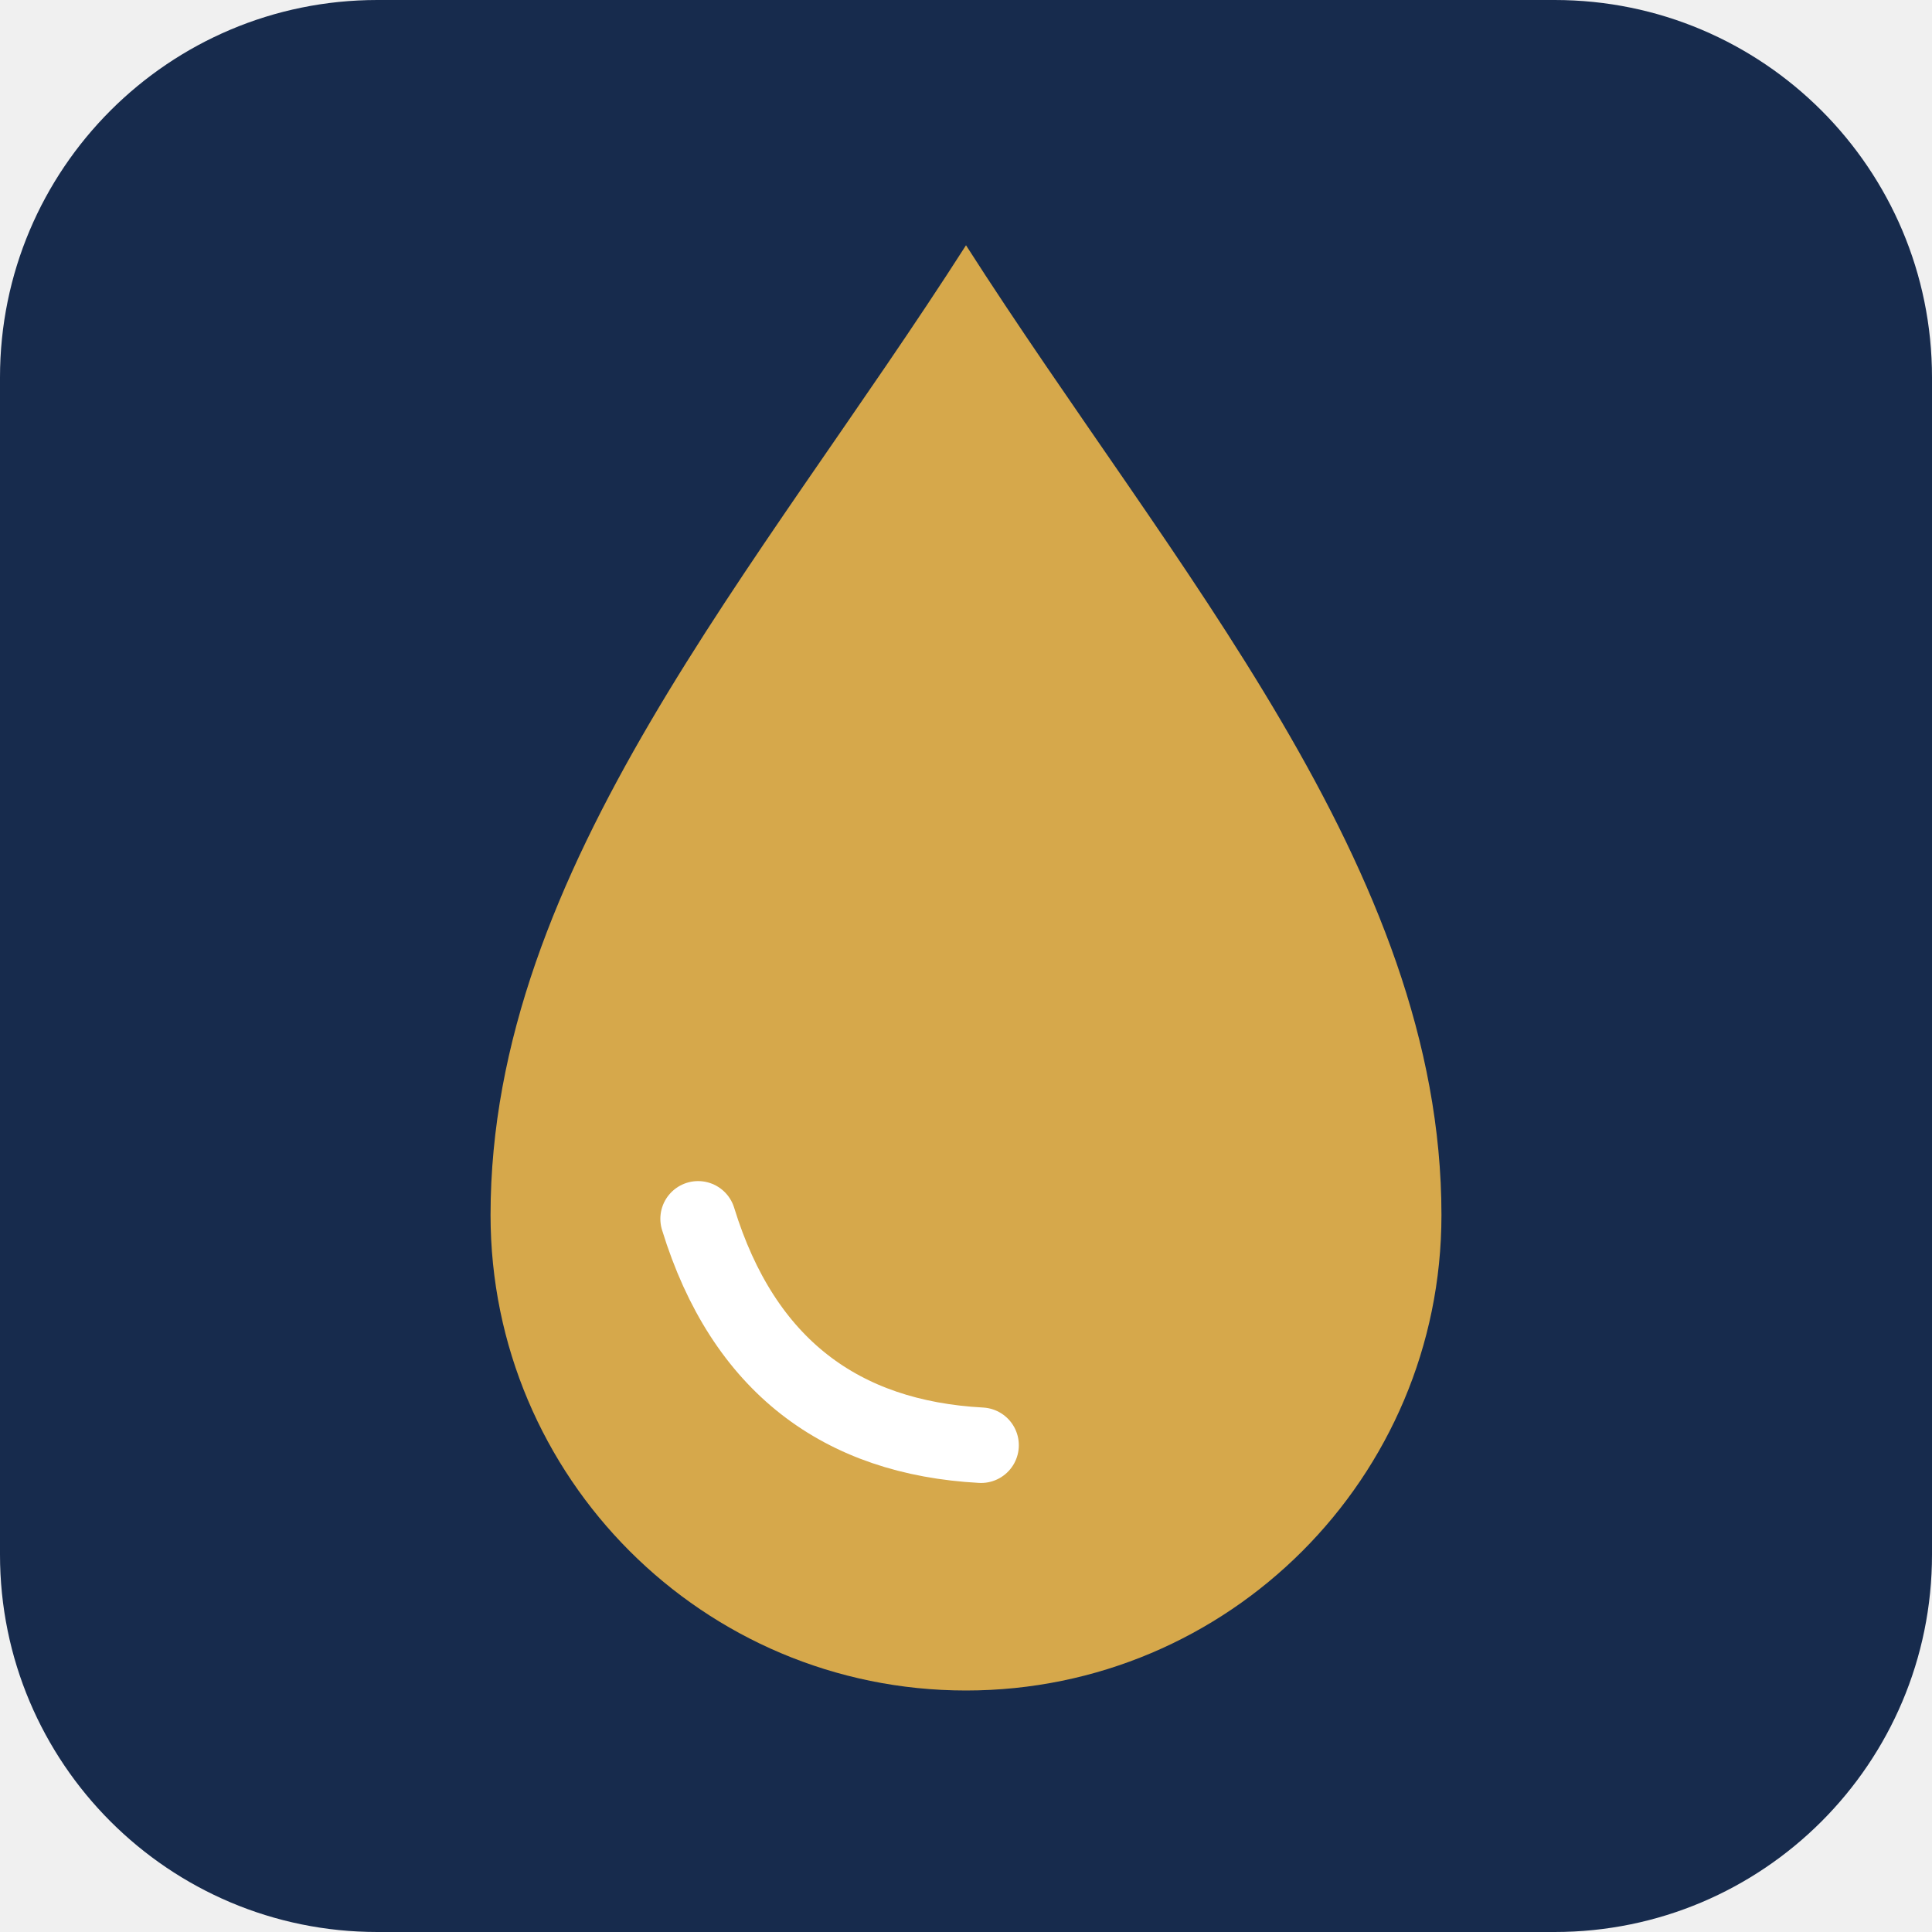
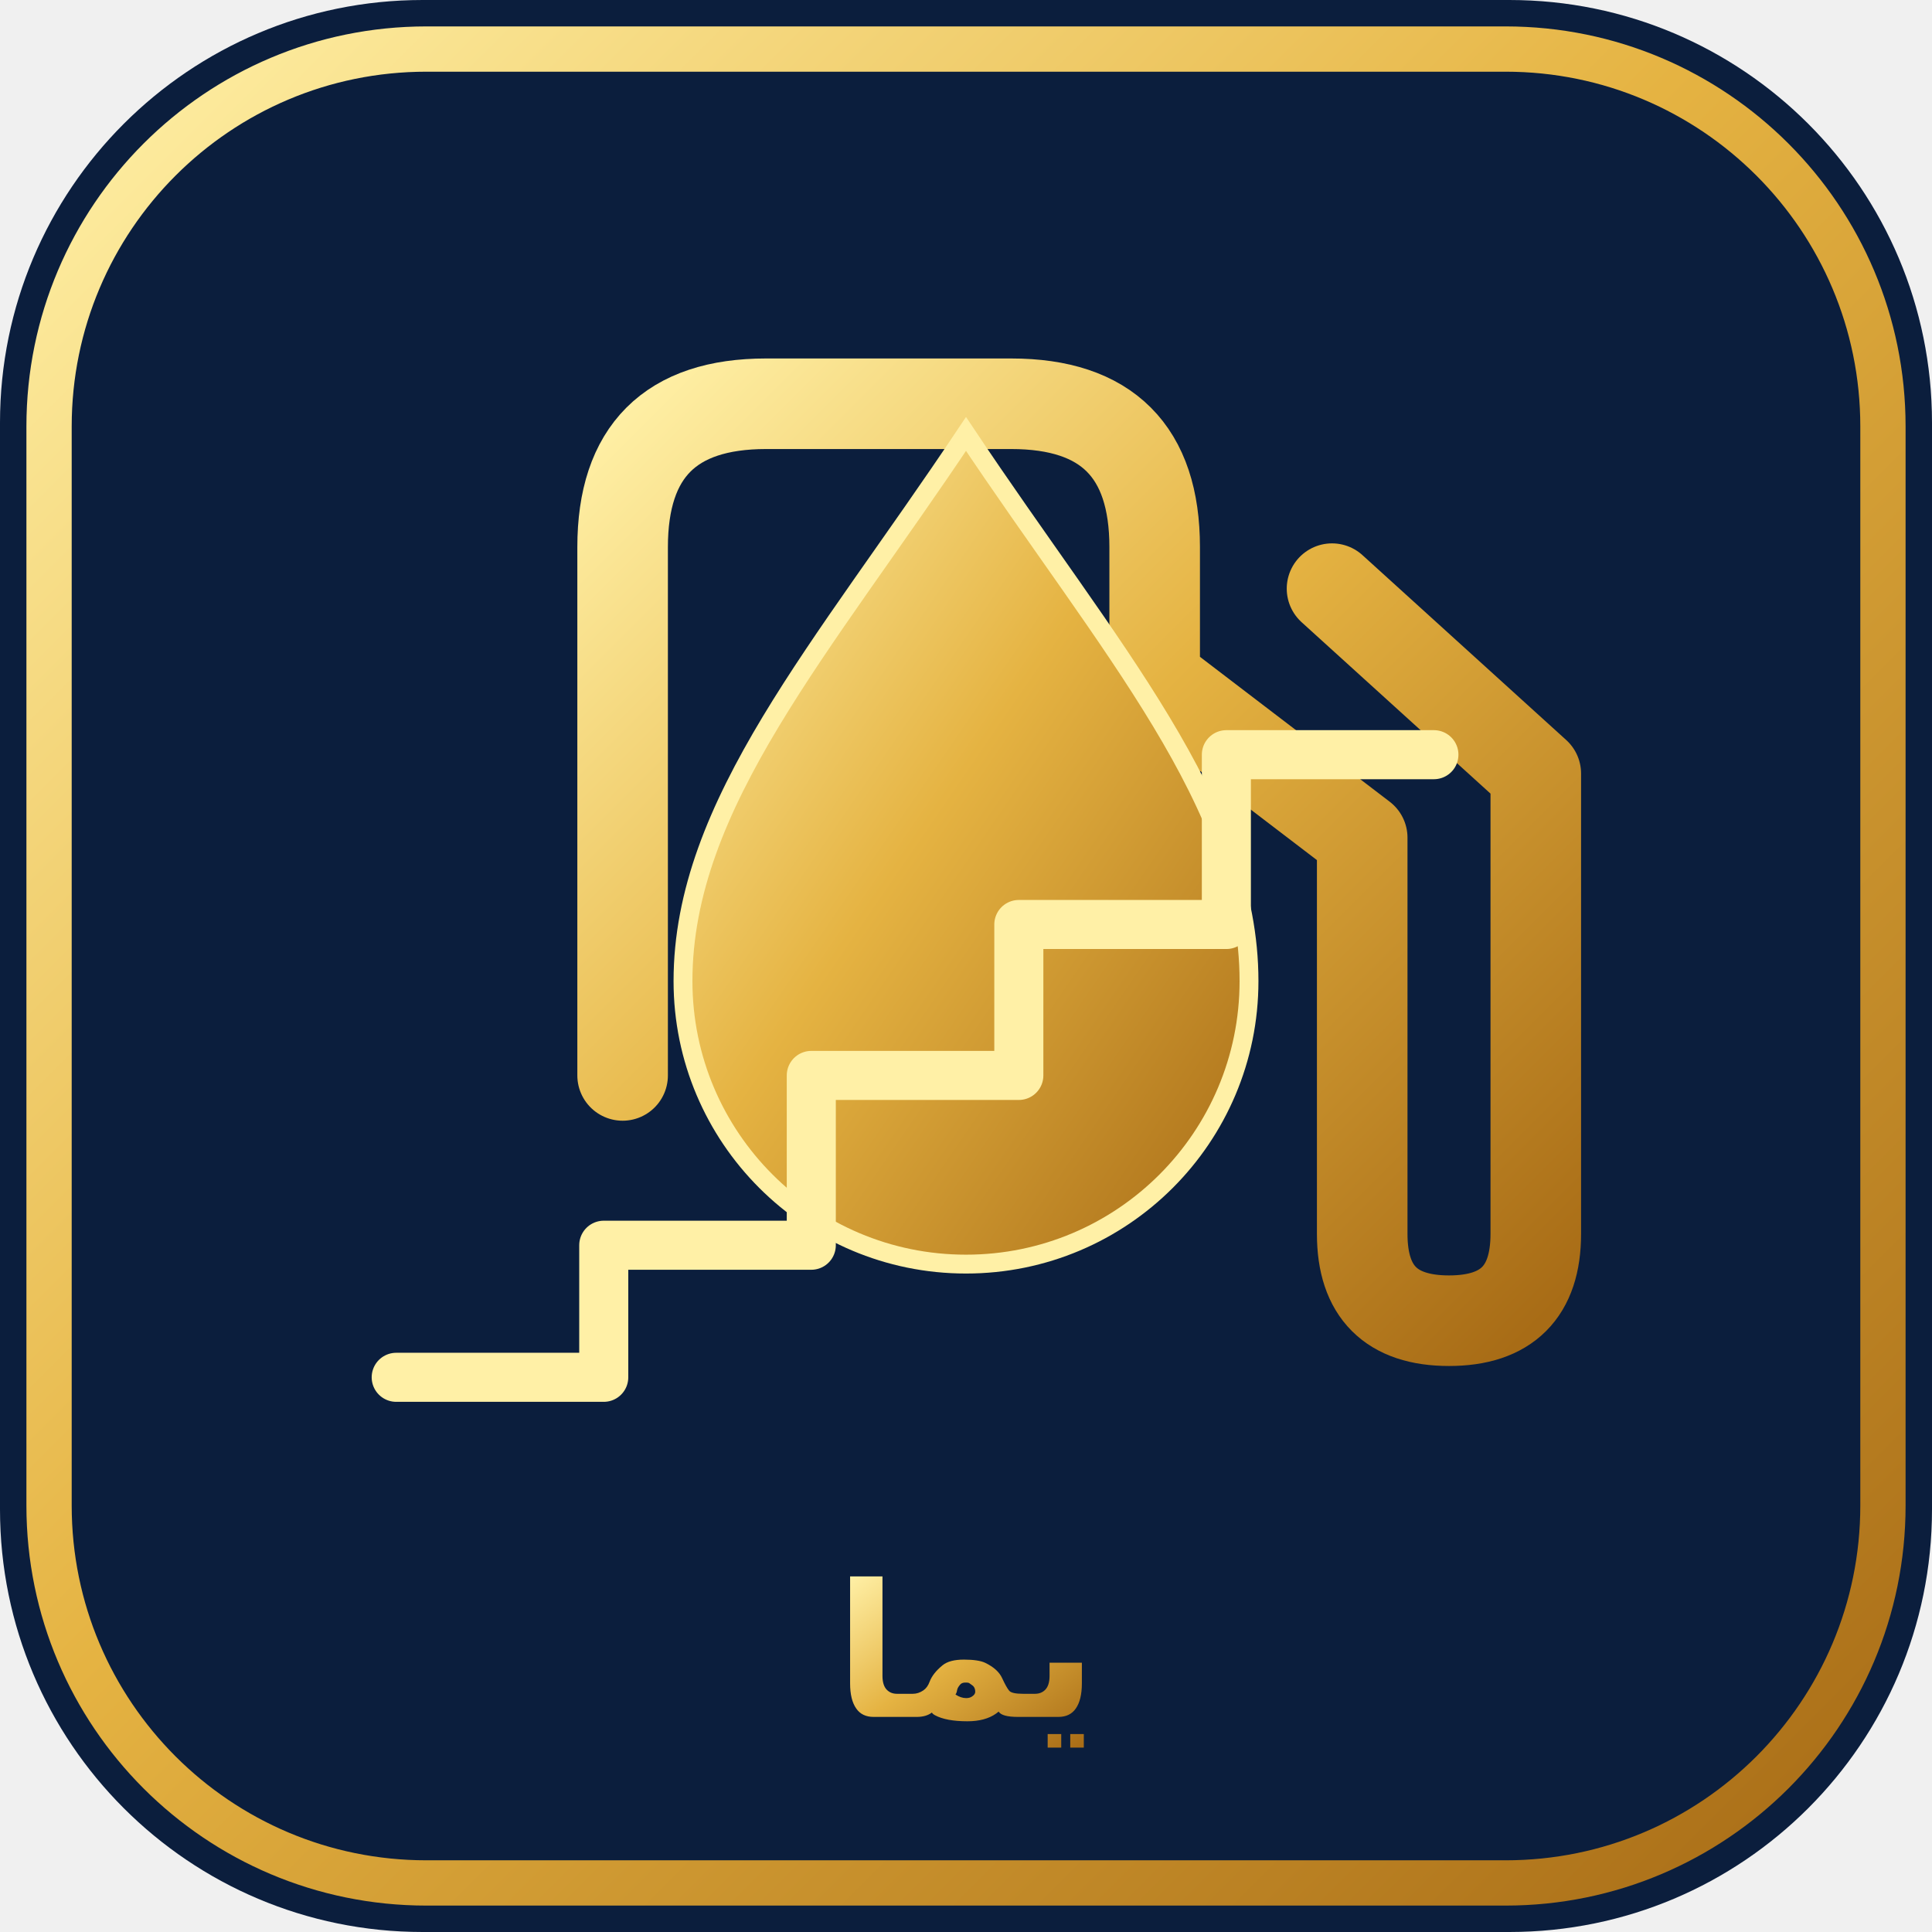
<svg xmlns="http://www.w3.org/2000/svg" viewBox="0 0 512 512">
-   <rect width="512" height="512" rx="100" fill="#172b4d" />
-   <path d="M256 65c-55 86-126 165-126 257a126 126 0 0 0 252 0c0-92-71-171-126-257z" fill="#d6a84b" />
-   <path d="M185 323c12 39 38 58 75 60" fill="none" stroke="#fff" stroke-width="20" stroke-linecap="round" />
+   <defs>
+     <linearGradient id="g" x1="0" y1="0" x2="1" y2="1">
+       <stop stop-color="#fff0a6" />
+       <stop offset=".45" stop-color="#e5b342" />
+       <stop offset="1" stop-color="#a86c16" />
+     </linearGradient>
+   </defs>
+   <rect width="512" height="512" rx="112" fill="#0b1e3d" />
+   <rect x="13" y="13" width="486" height="486" rx="100" fill="none" stroke="url(#g)" stroke-width="12" />
+   <path d="M165 285V145q0-38 38-38h65q38 0 38 38v140m0-105 55 42v105q0 23 23 23t23-23V205l-54-49" fill="none" stroke="url(#g)" stroke-width="24" stroke-linecap="round" stroke-linejoin="round" />
+   <path d="M256 115c-38 57-75 98-75 145a75 75 0 0 0 150 0c0-47-37-88-75-145z" fill="url(#g)" stroke="#fff0a6" stroke-width="5" />
+   <path d="M105 365h55v-35h55v-45h55v-40h55v-45h55" fill="none" stroke="#fff0a6" stroke-width="13" stroke-linecap="round" stroke-linejoin="round" />
+   <text x="256" y="455" text-anchor="middle" font-family="Tahoma,Arial,sans-serif" font-size="49" font-weight="bold" fill="url(#g)">یما</text>
</svg>
